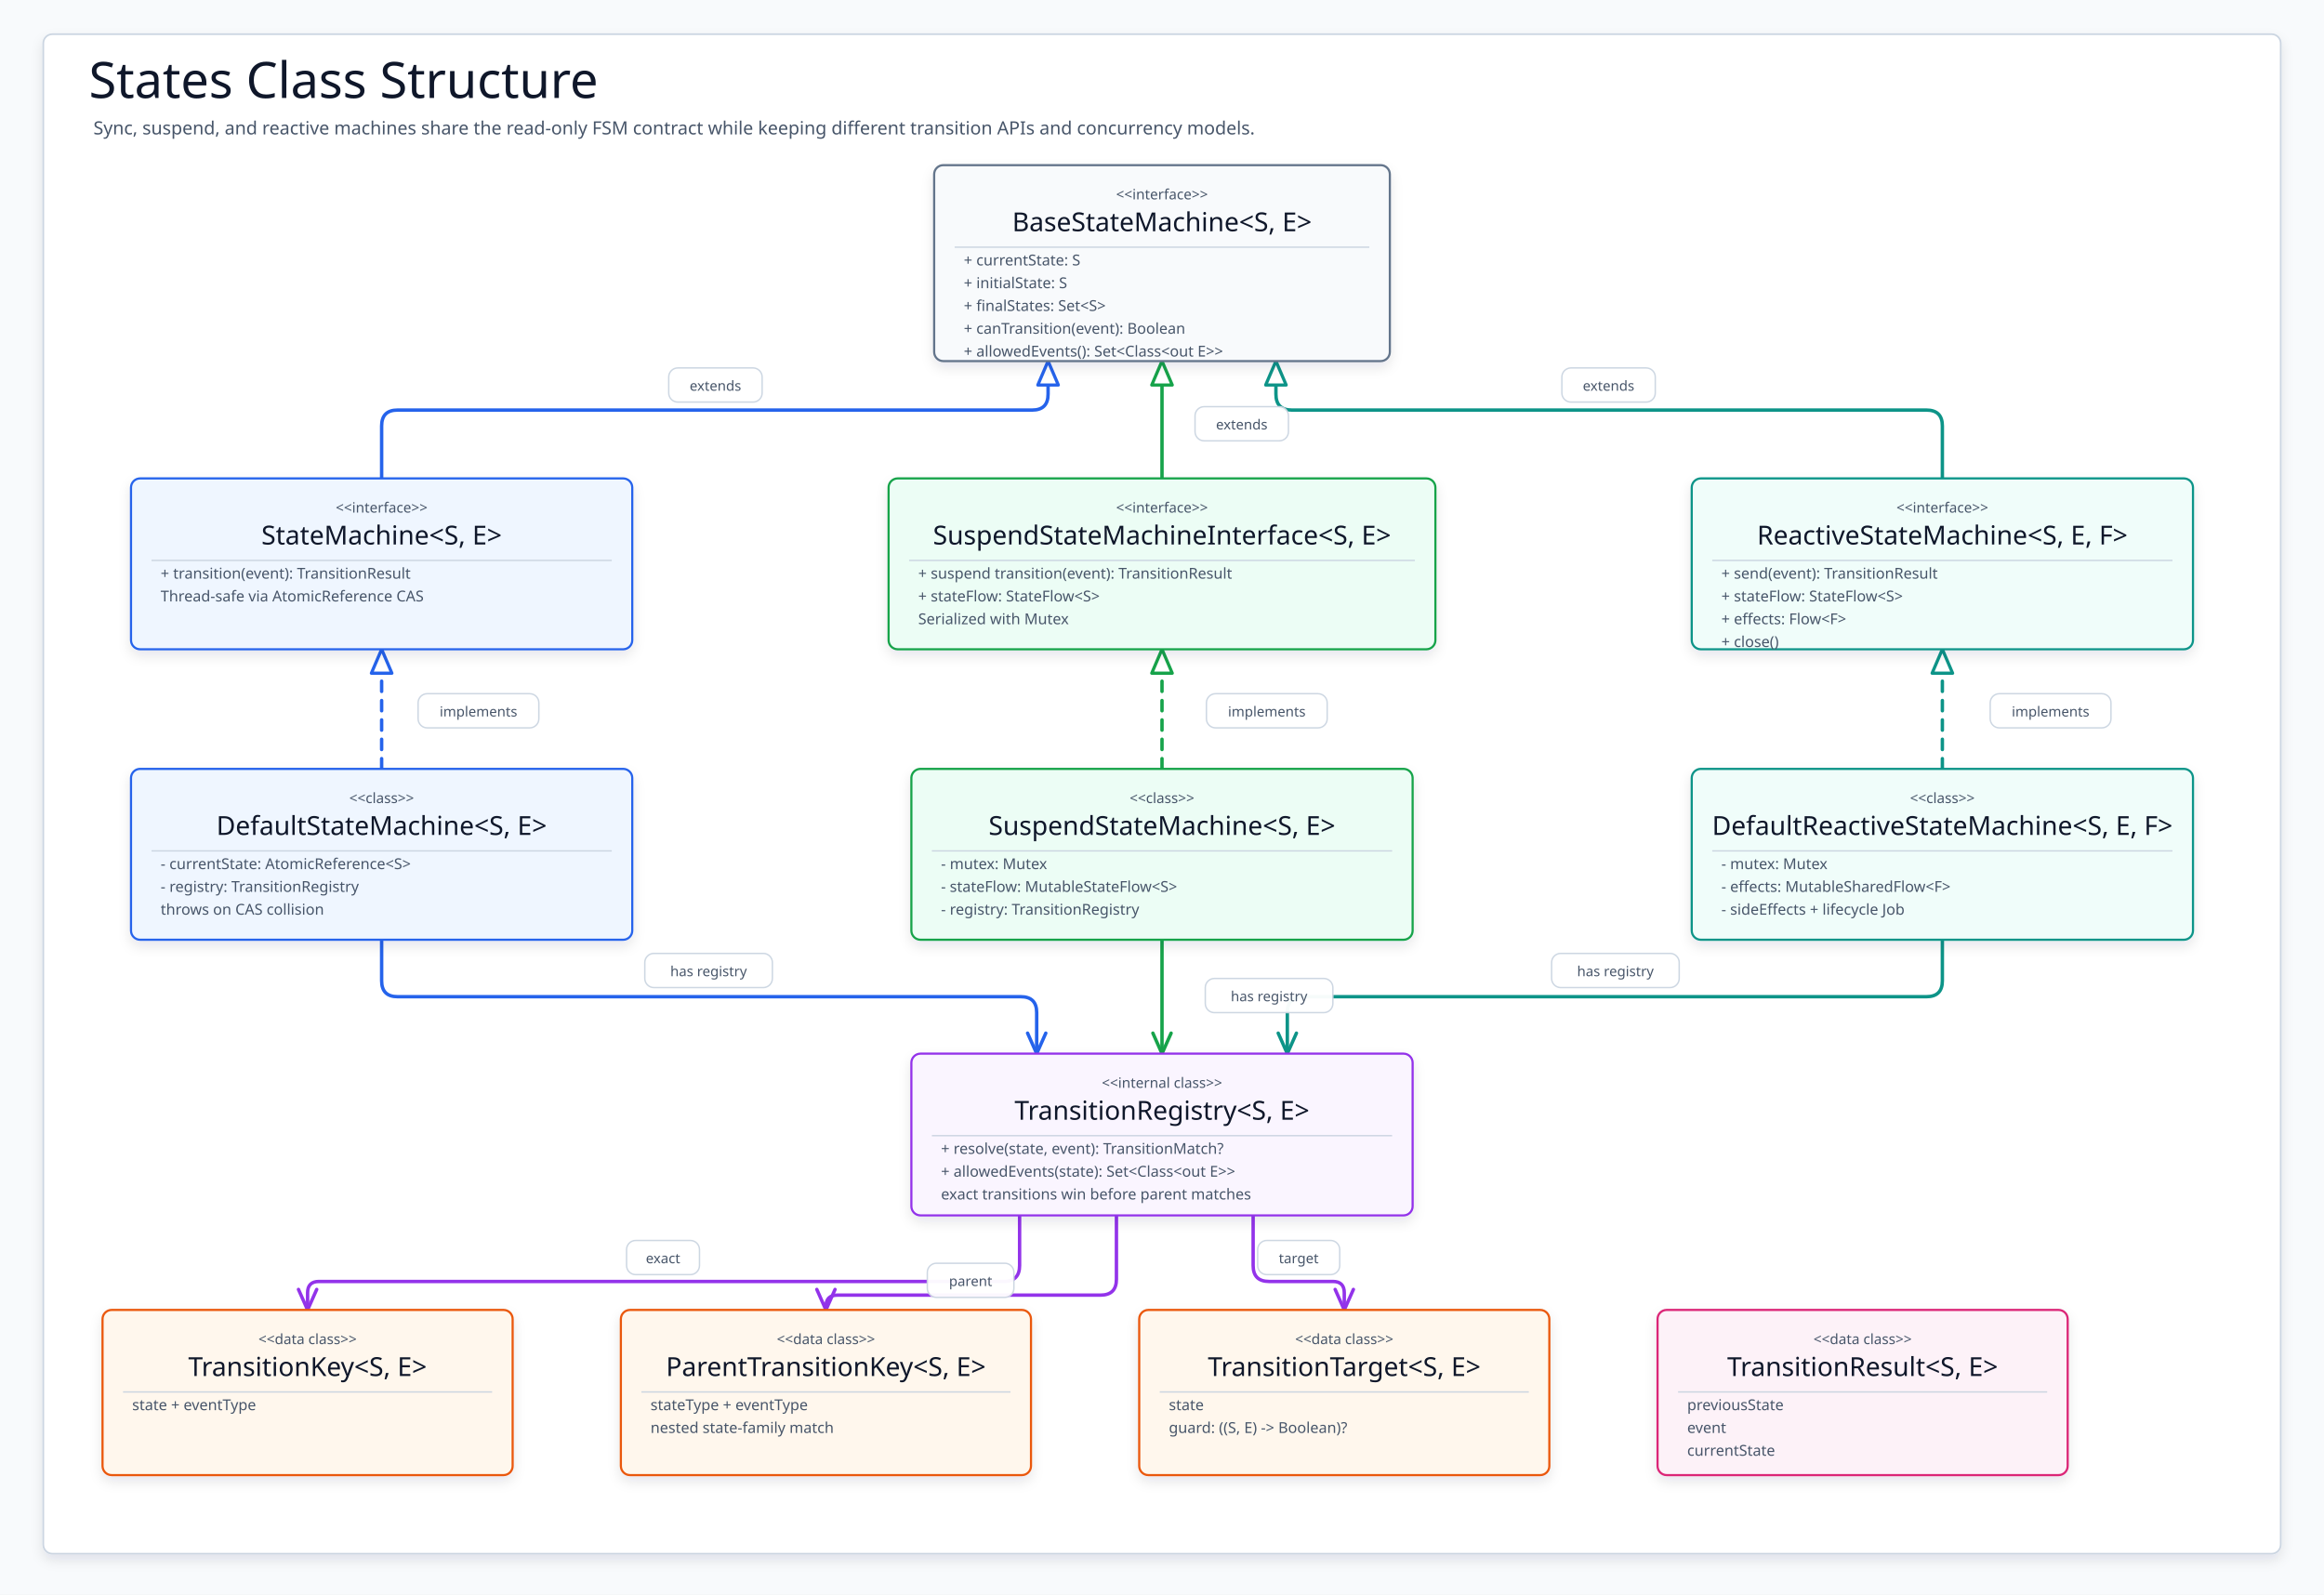
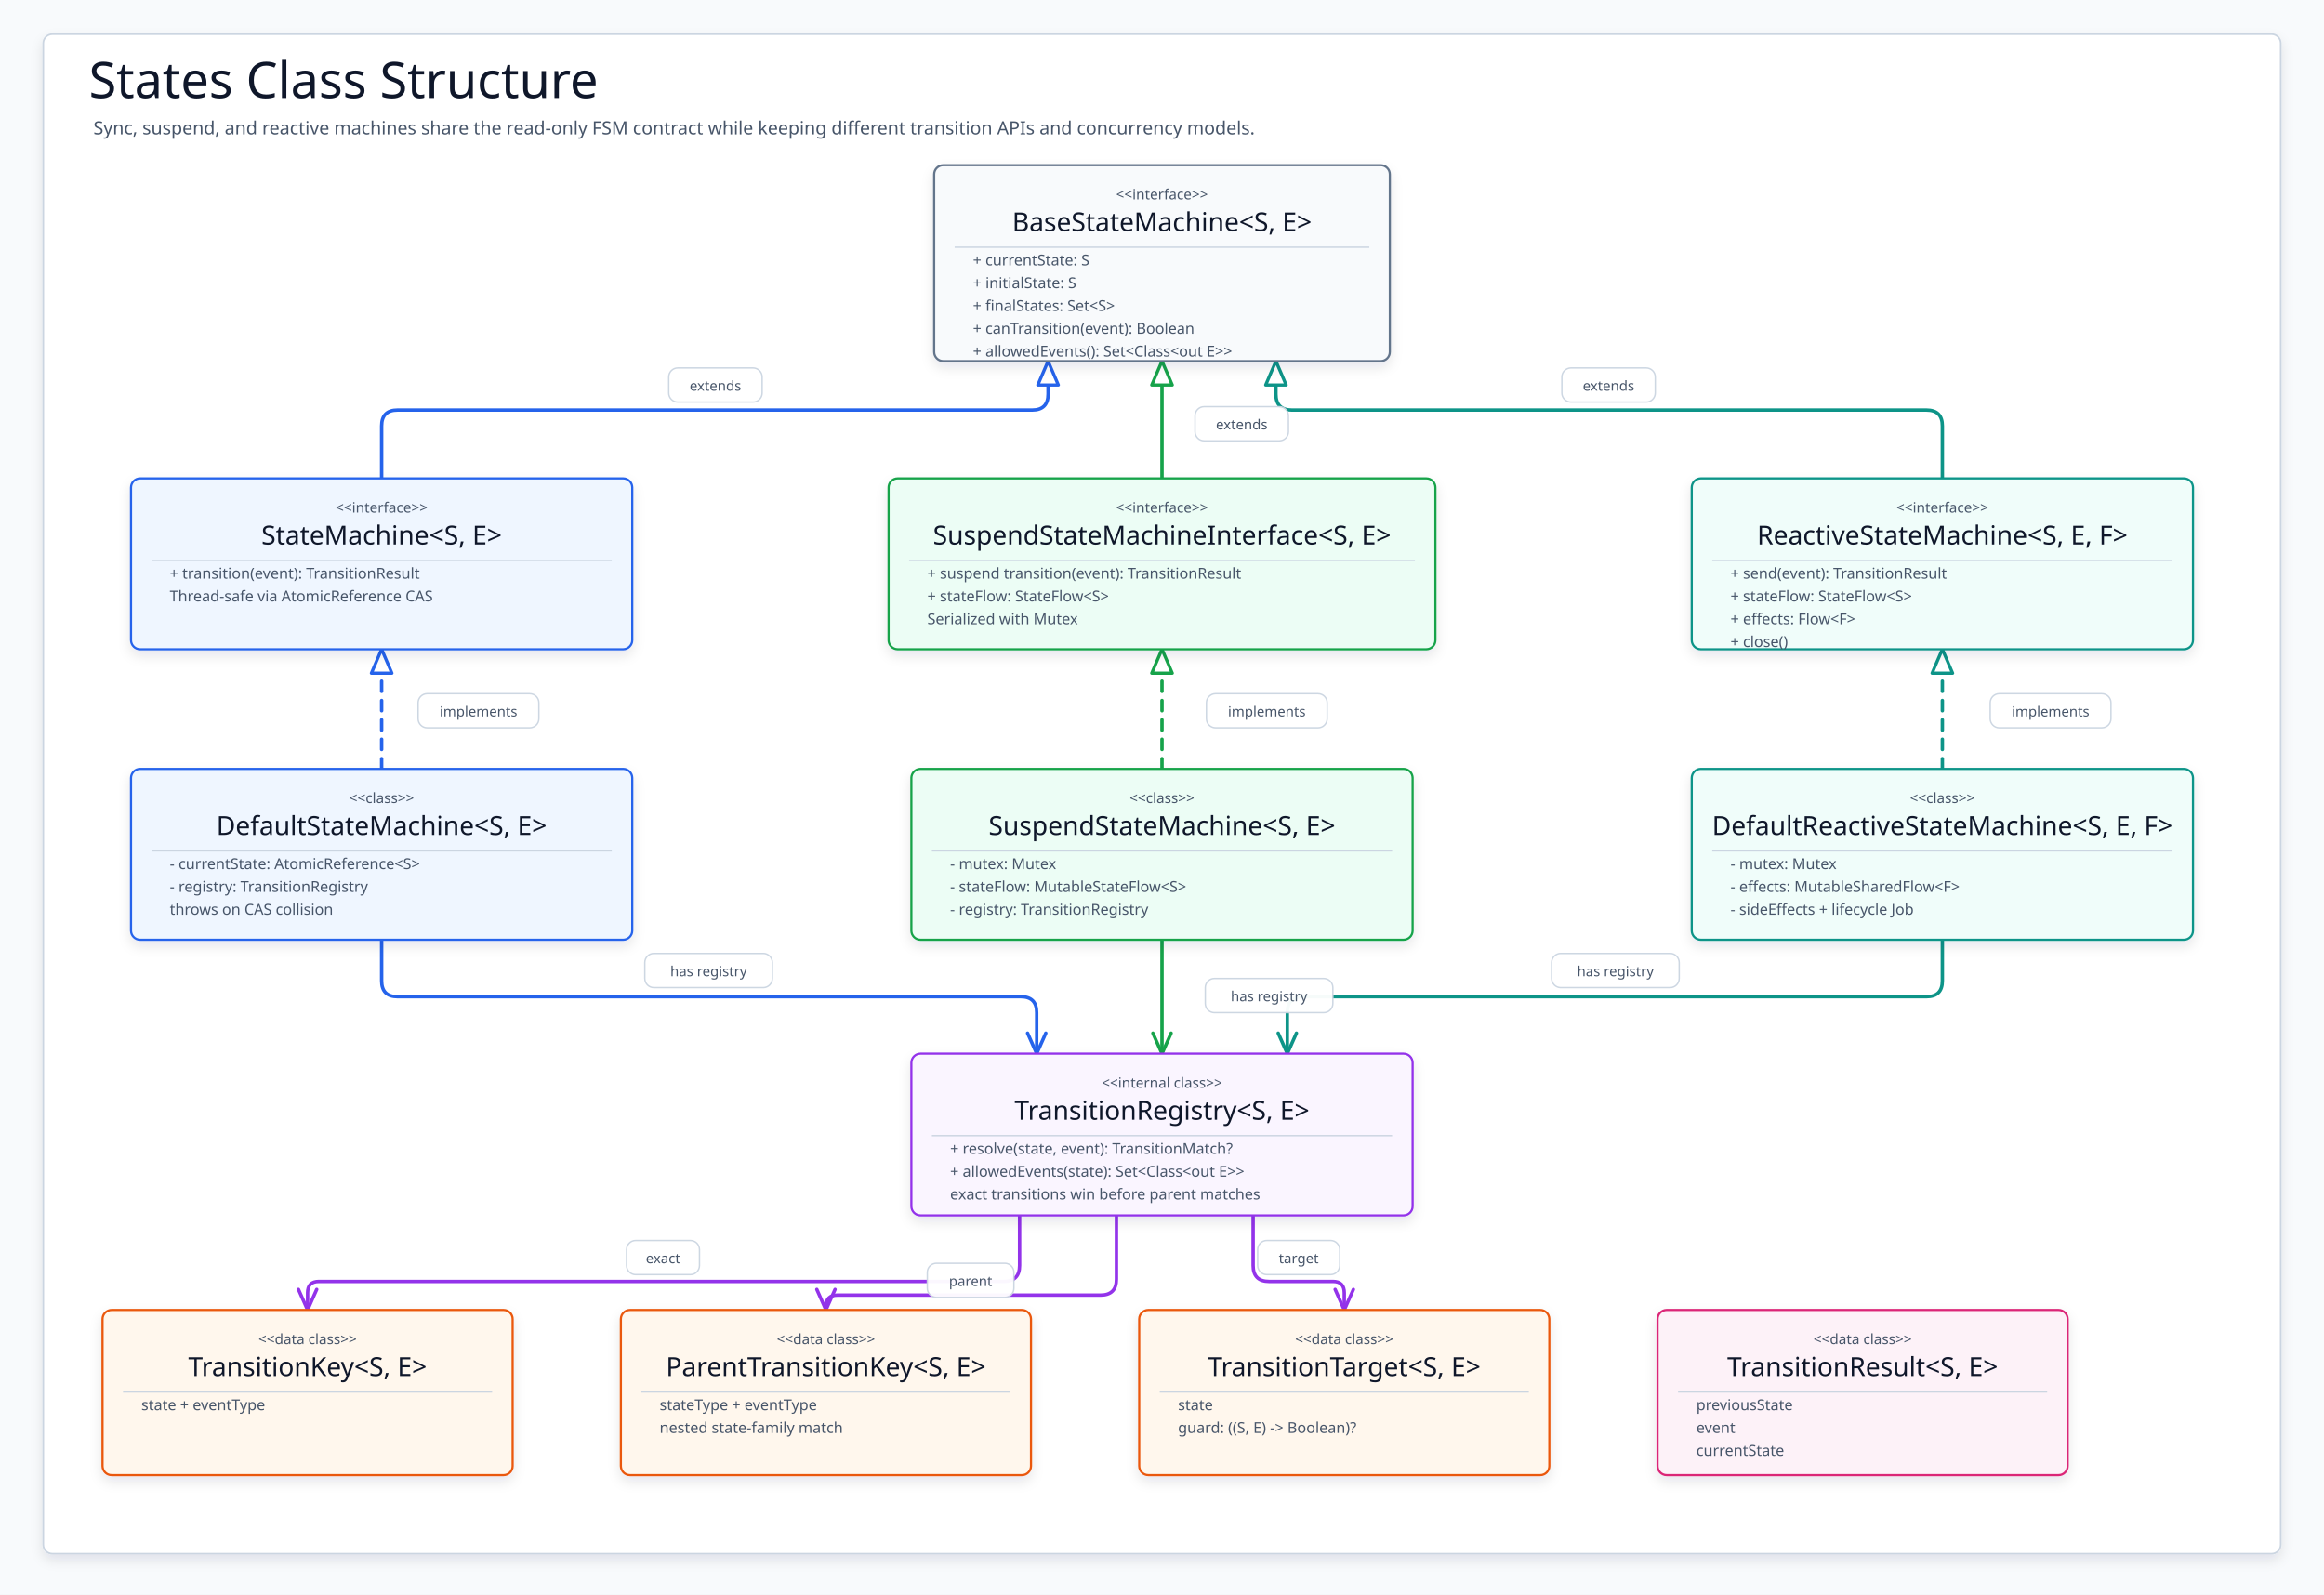
<svg xmlns="http://www.w3.org/2000/svg" width="2040" height="1400" viewBox="0 0 2040 1400" role="img" aria-label="States Class Structure">
  <defs>
    <filter id="softShadow" x="-8%" y="-10%" width="116%" height="124%">
      <feDropShadow dx="0" dy="5" stdDeviation="5" flood-color="#0F172A" flood-opacity="0.10" />
    </filter>
    <marker id="arrow-syncBase" markerWidth="22" markerHeight="18" refX="20" refY="9" orient="auto" markerUnits="userSpaceOnUse" viewBox="0 0 22 18">
      <path stroke-dasharray="none" d="M2 2 L20 9 L2 16 Z" fill="#FFFFFF" stroke="#2563EB" stroke-width="2.4" style="stroke-dasharray:none" />
    </marker>
    <marker id="arrow-suspendBase" markerWidth="22" markerHeight="18" refX="20" refY="9" orient="auto" markerUnits="userSpaceOnUse" viewBox="0 0 22 18">
      <path stroke-dasharray="none" d="M2 2 L20 9 L2 16 Z" fill="#FFFFFF" stroke="#16A34A" stroke-width="2.4" style="stroke-dasharray:none" />
    </marker>
    <marker id="arrow-reactiveBase" markerWidth="22" markerHeight="18" refX="20" refY="9" orient="auto" markerUnits="userSpaceOnUse" viewBox="0 0 22 18">
      <path stroke-dasharray="none" d="M2 2 L20 9 L2 16 Z" fill="#FFFFFF" stroke="#0D9488" stroke-width="2.4" style="stroke-dasharray:none" />
    </marker>
    <marker id="arrow-syncImplApi" markerWidth="22" markerHeight="18" refX="20" refY="9" orient="auto" markerUnits="userSpaceOnUse" viewBox="0 0 22 18">
      <path stroke-dasharray="none" d="M2 2 L20 9 L2 16 Z" fill="#FFFFFF" stroke="#2563EB" stroke-width="2.4" style="stroke-dasharray:none" stroke-linejoin="round" />
    </marker>
    <marker id="arrow-suspendImplApi" markerWidth="22" markerHeight="18" refX="20" refY="9" orient="auto" markerUnits="userSpaceOnUse" viewBox="0 0 22 18">
      <path stroke-dasharray="none" d="M2 2 L20 9 L2 16 Z" fill="#FFFFFF" stroke="#16A34A" stroke-width="2.4" style="stroke-dasharray:none" stroke-linejoin="round" />
    </marker>
    <marker id="arrow-reactiveImplApi" markerWidth="22" markerHeight="18" refX="20" refY="9" orient="auto" markerUnits="userSpaceOnUse" viewBox="0 0 22 18">
      <path stroke-dasharray="none" d="M2 2 L20 9 L2 16 Z" fill="#FFFFFF" stroke="#0D9488" stroke-width="2.4" style="stroke-dasharray:none" stroke-linejoin="round" />
    </marker>
    <marker id="arrow-syncRegistry" markerWidth="18" markerHeight="14" refX="16" refY="7" orient="auto" markerUnits="userSpaceOnUse" viewBox="0 0 18 14">
      <path stroke-dasharray="none" d="M2 2 L16 7 L2 12" fill="none" stroke="#2563EB" stroke-width="2.4" stroke-linecap="round" stroke-linejoin="round" style="stroke-dasharray:none" />
    </marker>
    <marker id="arrow-suspendRegistry" markerWidth="18" markerHeight="14" refX="16" refY="7" orient="auto" markerUnits="userSpaceOnUse" viewBox="0 0 18 14">
      <path stroke-dasharray="none" d="M2 2 L16 7 L2 12" fill="none" stroke="#16A34A" stroke-width="2.4" stroke-linecap="round" stroke-linejoin="round" style="stroke-dasharray:none" />
    </marker>
    <marker id="arrow-reactiveRegistry" markerWidth="18" markerHeight="14" refX="16" refY="7" orient="auto" markerUnits="userSpaceOnUse" viewBox="0 0 18 14">
      <path stroke-dasharray="none" d="M2 2 L16 7 L2 12" fill="none" stroke="#0D9488" stroke-width="2.4" stroke-linecap="round" stroke-linejoin="round" style="stroke-dasharray:none" />
    </marker>
    <marker id="arrow-registryKey" markerWidth="18" markerHeight="14" refX="16" refY="7" orient="auto" markerUnits="userSpaceOnUse" viewBox="0 0 18 14">
      <path stroke-dasharray="none" d="M2 2 L16 7 L2 12" fill="none" stroke="#9333EA" stroke-width="2.4" stroke-linecap="round" stroke-linejoin="round" style="stroke-dasharray:none" />
    </marker>
    <marker id="arrow-registryParent" markerWidth="18" markerHeight="14" refX="16" refY="7" orient="auto" markerUnits="userSpaceOnUse" viewBox="0 0 18 14">
      <path stroke-dasharray="none" d="M2 2 L16 7 L2 12" fill="none" stroke="#9333EA" stroke-width="2.4" stroke-linecap="round" stroke-linejoin="round" style="stroke-dasharray:none" />
    </marker>
    <marker id="arrow-registryTarget" markerWidth="18" markerHeight="14" refX="16" refY="7" orient="auto" markerUnits="userSpaceOnUse" viewBox="0 0 18 14">
      <path stroke-dasharray="none" d="M2 2 L16 7 L2 12" fill="none" stroke="#9333EA" stroke-width="2.4" stroke-linecap="round" stroke-linejoin="round" style="stroke-dasharray:none" />
    </marker>
    <style>svg{font-family:"Architects Daughter","Comic Mono","Comic Sans MS",ui-sans-serif,system-ui,sans-serif}.canvas{fill:#F8FAFC}.frame{fill:#FFFFFF;stroke:#CBD5E1;stroke-width:1.5;filter:url(#softShadow)}.title{font-family:"Architects Daughter";font-size:44px;fill:#0F172A}.subtitle{font-family:"Comic Mono";font-size:16px;fill:#475569}.card{filter:url(#softShadow);stroke-width:1.9}.stereo{font-family:"Comic Mono";font-size:12.5px;fill:#475569}.cardTitle{font-family:"Architects Daughter";font-size:23px;fill:#0F172A}.member{font-family:"Comic Mono";font-size:13.2px;fill:#475569}.divider{stroke:#CBD5E1;stroke-width:1.2}.edge{fill:none;stroke-width:3.0;stroke-linecap:round;stroke-linejoin:round}.implements{stroke-dasharray:9 8}.edgeLabel rect{fill:#FFFFFF;stroke:#CBD5E1;stroke-width:1.25;opacity:.96}.edgeLabel text{font-family:"Comic Mono";font-size:12.2px;fill:#475569}</style>
  </defs>
  <rect class="canvas" width="2040" height="1400" />
  <rect class="frame" x="38" y="30" width="1964" height="1334" rx="8" />
  <text class="title" x="78" y="86">States Class Structure</text>
  <text class="subtitle" x="82" y="118">Sync, suspend, and reactive machines share the read-only FSM contract while keeping different transition APIs and concurrency models.</text>
  <g id="edges">
    <path class="edge" d="M 335 420 L 335 374 Q 335 360 349 360 L 906 360 Q 920 360 920 346 L 920 317" stroke="#2563EB" stroke-linecap="round" stroke-linejoin="round" />
    <polygon points="929,338 920,317 911,338" fill="#FFFFFF" stroke="#2563EB" stroke-width="2.8" stroke-linejoin="round" stroke-dasharray="none" style="stroke-dasharray:none!important" />
    <path class="edge" d="M1020 420 L1020 317" stroke="#16A34A" />
    <polygon points="1029,338 1020,317 1011,338" fill="#FFFFFF" stroke="#16A34A" stroke-width="2.8" stroke-linejoin="round" stroke-dasharray="none" style="stroke-dasharray:none!important" />
    <path class="edge" d="M 1705 420 L 1705 374 Q 1705 360 1691 360 L 1134 360 Q 1120 360 1120 346 L 1120 317" stroke="#0D9488" stroke-linecap="round" stroke-linejoin="round" />
    <polygon points="1129,338 1120,317 1111,338" fill="#FFFFFF" stroke="#0D9488" stroke-width="2.8" stroke-linejoin="round" stroke-dasharray="none" style="stroke-dasharray:none!important" />
    <path class="edge implements" d="M335 675 L335 570" stroke="#2563EB" />
    <polygon points="344,591 335,570 326,591" fill="#FFFFFF" stroke="#2563EB" stroke-width="2.8" stroke-linejoin="round" stroke-dasharray="none" style="stroke-dasharray:none!important" />
    <path class="edge implements" d="M1020 675 L1020 570" stroke="#16A34A" />
    <polygon points="1029,591 1020,570 1011,591" fill="#FFFFFF" stroke="#16A34A" stroke-width="2.8" stroke-linejoin="round" stroke-dasharray="none" style="stroke-dasharray:none!important" />
    <path class="edge implements" d="M1705 675 L1705 570" stroke="#0D9488" />
    <polygon points="1714,591 1705,570 1696,591" fill="#FFFFFF" stroke="#0D9488" stroke-width="2.8" stroke-linejoin="round" stroke-dasharray="none" style="stroke-dasharray:none!important" />
    <path class="edge" d="M 335 825 L 335 861 Q 335 875 349 875 L 896 875 Q 910 875 910 889 L 910 925" stroke="#2563EB" stroke-linecap="round" stroke-linejoin="round" />
    <polyline points="902,907 910,925 918,907" fill="none" stroke="#2563EB" stroke-width="3" stroke-linecap="round" stroke-linejoin="round" stroke-dasharray="none" style="stroke-dasharray:none!important" />
    <path class="edge" d="M1020 825 L1020 925" stroke="#16A34A" />
    <polyline points="1012,907 1020,925 1028,907" fill="none" stroke="#16A34A" stroke-width="3" stroke-linecap="round" stroke-linejoin="round" stroke-dasharray="none" style="stroke-dasharray:none!important" />
    <path class="edge" d="M 1705 825 L 1705 861 Q 1705 875 1691 875 L 1144 875 Q 1130 875 1130 889 L 1130 925" stroke="#0D9488" stroke-linecap="round" stroke-linejoin="round" />
    <polyline points="1122,907 1130,925 1138,907" fill="none" stroke="#0D9488" stroke-width="3" stroke-linecap="round" stroke-linejoin="round" stroke-dasharray="none" style="stroke-dasharray:none!important" />
    <path class="edge" d="M 895 1067 L 895 1111 Q 895 1125 881 1125 L 280 1125 Q 270 1125 270 1135 L 270 1150" stroke="#9333EA" stroke-linecap="round" stroke-linejoin="round" />
    <polyline points="262,1132 270,1150 278,1132" fill="none" stroke="#9333EA" stroke-width="3" stroke-linecap="round" stroke-linejoin="round" stroke-dasharray="none" style="stroke-dasharray:none!important" />
    <path class="edge" d="M 980 1067 L 980 1123 Q 980 1137 966 1137 L 735 1137 Q 725 1137 725 1147 L 725 1150" stroke="#9333EA" stroke-linecap="round" stroke-linejoin="round" />
    <polyline points="717,1132 725,1150 733,1132" fill="none" stroke="#9333EA" stroke-width="3" stroke-linecap="round" stroke-linejoin="round" stroke-dasharray="none" style="stroke-dasharray:none!important" />
    <path class="edge" d="M 1100 1067 L 1100 1111 Q 1100 1125 1114 1125 L 1170 1125 Q 1180 1125 1180 1135 L 1180 1150" stroke="#9333EA" stroke-linecap="round" stroke-linejoin="round" />
    <polyline points="1172,1132 1180,1150 1188,1132" fill="none" stroke="#9333EA" stroke-width="3" stroke-linecap="round" stroke-linejoin="round" stroke-dasharray="none" style="stroke-dasharray:none!important" />
  </g>
  <g id="labels">
    <g class="edgeLabel" transform="translate(587 323)">
      <rect width="82" height="30" rx="8" />
      <text x="41" y="20" text-anchor="middle">extends</text>
    </g>
    <g class="edgeLabel" transform="translate(1049 357)">
      <rect width="82" height="30" rx="8" />
      <text x="41" y="20" text-anchor="middle">extends</text>
    </g>
    <g class="edgeLabel" transform="translate(1371 323)">
      <rect width="82" height="30" rx="8" />
      <text x="41" y="20" text-anchor="middle">extends</text>
    </g>
    <g class="edgeLabel" transform="translate(367 609)">
      <rect width="106" height="30" rx="8" />
      <text x="53" y="20" text-anchor="middle">implements</text>
    </g>
    <g class="edgeLabel" transform="translate(1059 609)">
      <rect width="106" height="30" rx="8" />
      <text x="53" y="20" text-anchor="middle">implements</text>
    </g>
    <g class="edgeLabel" transform="translate(1747 609)">
      <rect width="106" height="30" rx="8" />
      <text x="53" y="20" text-anchor="middle">implements</text>
    </g>
    <g class="edgeLabel" transform="translate(566 837)">
      <rect width="112" height="30" rx="8" />
      <text x="56" y="20" text-anchor="middle">has registry</text>
    </g>
    <g class="edgeLabel" transform="translate(1058 859)">
      <rect width="112" height="30" rx="8" />
      <text x="56" y="20" text-anchor="middle">has registry</text>
    </g>
    <g class="edgeLabel" transform="translate(1362 837)">
      <rect width="112" height="30" rx="8" />
      <text x="56" y="20" text-anchor="middle">has registry</text>
    </g>
    <g class="edgeLabel" transform="translate(550 1089)">
      <rect width="64" height="30" rx="8" />
      <text x="32" y="20" text-anchor="middle">exact</text>
    </g>
    <g class="edgeLabel" transform="translate(814 1109)">
      <rect width="76" height="30" rx="8" />
      <text x="38" y="20" text-anchor="middle">parent</text>
    </g>
    <g class="edgeLabel" transform="translate(1104 1089)">
      <rect width="72" height="30" rx="8" />
      <text x="36" y="20" text-anchor="middle">target</text>
    </g>
  </g>
  <g id="base">
    <rect class="card" x="820" y="145" width="400" height="172" rx="8" fill="#F8FAFC" stroke="#64748B" />
    <text class="stereo" x="1020" y="175" text-anchor="middle">&lt;&lt;interface&gt;&gt;</text>
    <text class="cardTitle" x="1020" y="203" text-anchor="middle">BaseStateMachine&lt;S, E&gt;</text>
    <line class="divider" x1="838" y1="217" x2="1202" y2="217" />
-     <text class="member" x="846" y="233">+ currentState: S</text>
-     <text class="member" x="846" y="253">+ initialState: S</text>
-     <text class="member" x="846" y="273">+ finalStates: Set&lt;S&gt;</text>
-     <text class="member" x="846" y="293">+ canTransition(event): Boolean</text>
-     <text class="member" x="846" y="313">+ allowedEvents(): Set&lt;Class&lt;out E&gt;&gt;</text>
+     <text class="member" x="854" y="233">+ currentState: S</text>
+     <text class="member" x="854" y="253">+ initialState: S</text>
+     <text class="member" x="854" y="273">+ finalStates: Set&lt;S&gt;</text>
+     <text class="member" x="854" y="293">+ canTransition(event): Boolean</text>
+     <text class="member" x="854" y="313">+ allowedEvents(): Set&lt;Class&lt;out E&gt;&gt;</text>
  </g>
  <g id="syncApi">
    <rect class="card" x="115" y="420" width="440" height="150" rx="8" fill="#EFF6FF" stroke="#2563EB" />
    <text class="stereo" x="335" y="450" text-anchor="middle">&lt;&lt;interface&gt;&gt;</text>
    <text class="cardTitle" x="335" y="478" text-anchor="middle">StateMachine&lt;S, E&gt;</text>
    <line class="divider" x1="133" y1="492" x2="537" y2="492" />
-     <text class="member" x="141" y="508">+ transition(event): TransitionResult</text>
-     <text class="member" x="141" y="528">Thread-safe via AtomicReference CAS</text>
+     <text class="member" x="149" y="508">+ transition(event): TransitionResult</text>
+     <text class="member" x="149" y="528">Thread-safe via AtomicReference CAS</text>
  </g>
  <g id="suspendApi">
    <rect class="card" x="780" y="420" width="480" height="150" rx="8" fill="#ECFDF5" stroke="#16A34A" />
    <text class="stereo" x="1020" y="450" text-anchor="middle">&lt;&lt;interface&gt;&gt;</text>
    <text class="cardTitle" x="1020" y="478" text-anchor="middle">SuspendStateMachineInterface&lt;S, E&gt;</text>
    <line class="divider" x1="798" y1="492" x2="1242" y2="492" />
-     <text class="member" x="806" y="508">+ suspend transition(event): TransitionResult</text>
-     <text class="member" x="806" y="528">+ stateFlow: StateFlow&lt;S&gt;</text>
-     <text class="member" x="806" y="548">Serialized with Mutex</text>
+     <text class="member" x="814" y="508">+ suspend transition(event): TransitionResult</text>
+     <text class="member" x="814" y="528">+ stateFlow: StateFlow&lt;S&gt;</text>
+     <text class="member" x="814" y="548">Serialized with Mutex</text>
  </g>
  <g id="reactiveApi">
    <rect class="card" x="1485" y="420" width="440" height="150" rx="8" fill="#F0FDFA" stroke="#0D9488" />
    <text class="stereo" x="1705" y="450" text-anchor="middle">&lt;&lt;interface&gt;&gt;</text>
    <text class="cardTitle" x="1705" y="478" text-anchor="middle">ReactiveStateMachine&lt;S, E, F&gt;</text>
    <line class="divider" x1="1503" y1="492" x2="1907" y2="492" />
-     <text class="member" x="1511" y="508">+ send(event): TransitionResult</text>
-     <text class="member" x="1511" y="528">+ stateFlow: StateFlow&lt;S&gt;</text>
-     <text class="member" x="1511" y="548">+ effects: Flow&lt;F&gt;</text>
-     <text class="member" x="1511" y="568">+ close()</text>
+     <text class="member" x="1519" y="508">+ send(event): TransitionResult</text>
+     <text class="member" x="1519" y="528">+ stateFlow: StateFlow&lt;S&gt;</text>
+     <text class="member" x="1519" y="548">+ effects: Flow&lt;F&gt;</text>
+     <text class="member" x="1519" y="568">+ close()</text>
  </g>
  <g id="syncImpl">
    <rect class="card" x="115" y="675" width="440" height="150" rx="8" fill="#EFF6FF" stroke="#2563EB" />
    <text class="stereo" x="335" y="705" text-anchor="middle">&lt;&lt;class&gt;&gt;</text>
    <text class="cardTitle" x="335" y="733" text-anchor="middle">DefaultStateMachine&lt;S, E&gt;</text>
    <line class="divider" x1="133" y1="747" x2="537" y2="747" />
-     <text class="member" x="141" y="763">- currentState: AtomicReference&lt;S&gt;</text>
-     <text class="member" x="141" y="783">- registry: TransitionRegistry</text>
-     <text class="member" x="141" y="803">throws on CAS collision</text>
+     <text class="member" x="149" y="763">- currentState: AtomicReference&lt;S&gt;</text>
+     <text class="member" x="149" y="783">- registry: TransitionRegistry</text>
+     <text class="member" x="149" y="803">throws on CAS collision</text>
  </g>
  <g id="suspendImpl">
    <rect class="card" x="800" y="675" width="440" height="150" rx="8" fill="#ECFDF5" stroke="#16A34A" />
    <text class="stereo" x="1020" y="705" text-anchor="middle">&lt;&lt;class&gt;&gt;</text>
    <text class="cardTitle" x="1020" y="733" text-anchor="middle">SuspendStateMachine&lt;S, E&gt;</text>
    <line class="divider" x1="818" y1="747" x2="1222" y2="747" />
-     <text class="member" x="826" y="763">- mutex: Mutex</text>
-     <text class="member" x="826" y="783">- stateFlow: MutableStateFlow&lt;S&gt;</text>
-     <text class="member" x="826" y="803">- registry: TransitionRegistry</text>
+     <text class="member" x="834" y="763">- mutex: Mutex</text>
+     <text class="member" x="834" y="783">- stateFlow: MutableStateFlow&lt;S&gt;</text>
+     <text class="member" x="834" y="803">- registry: TransitionRegistry</text>
  </g>
  <g id="reactiveImpl">
    <rect class="card" x="1485" y="675" width="440" height="150" rx="8" fill="#F0FDFA" stroke="#0D9488" />
    <text class="stereo" x="1705" y="705" text-anchor="middle">&lt;&lt;class&gt;&gt;</text>
    <text class="cardTitle" x="1705" y="733" text-anchor="middle">DefaultReactiveStateMachine&lt;S, E, F&gt;</text>
    <line class="divider" x1="1503" y1="747" x2="1907" y2="747" />
-     <text class="member" x="1511" y="763">- mutex: Mutex</text>
-     <text class="member" x="1511" y="783">- effects: MutableSharedFlow&lt;F&gt;</text>
-     <text class="member" x="1511" y="803">- sideEffects + lifecycle Job</text>
+     <text class="member" x="1519" y="763">- mutex: Mutex</text>
+     <text class="member" x="1519" y="783">- effects: MutableSharedFlow&lt;F&gt;</text>
+     <text class="member" x="1519" y="803">- sideEffects + lifecycle Job</text>
  </g>
  <g id="registry">
    <rect class="card" x="800" y="925" width="440" height="142" rx="8" fill="#FAF5FF" stroke="#9333EA" />
    <text class="stereo" x="1020" y="955" text-anchor="middle">&lt;&lt;internal class&gt;&gt;</text>
    <text class="cardTitle" x="1020" y="983" text-anchor="middle">TransitionRegistry&lt;S, E&gt;</text>
    <line class="divider" x1="818" y1="997" x2="1222" y2="997" />
-     <text class="member" x="826" y="1013">+ resolve(state, event): TransitionMatch?</text>
-     <text class="member" x="826" y="1033">+ allowedEvents(state): Set&lt;Class&lt;out E&gt;&gt;</text>
-     <text class="member" x="826" y="1053">exact transitions win before parent matches</text>
+     <text class="member" x="834" y="1013">+ resolve(state, event): TransitionMatch?</text>
+     <text class="member" x="834" y="1033">+ allowedEvents(state): Set&lt;Class&lt;out E&gt;&gt;</text>
+     <text class="member" x="834" y="1053">exact transitions win before parent matches</text>
  </g>
  <g id="key">
    <rect class="card" x="90" y="1150" width="360" height="145" rx="8" fill="#FFF7ED" stroke="#EA580C" />
    <text class="stereo" x="270" y="1180" text-anchor="middle">&lt;&lt;data class&gt;&gt;</text>
    <text class="cardTitle" x="270" y="1208" text-anchor="middle">TransitionKey&lt;S, E&gt;</text>
    <line class="divider" x1="108" y1="1222" x2="432" y2="1222" />
-     <text class="member" x="116" y="1238">state + eventType</text>
+     <text class="member" x="124" y="1238">state + eventType</text>
  </g>
  <g id="parentKey">
    <rect class="card" x="545" y="1150" width="360" height="145" rx="8" fill="#FFF7ED" stroke="#EA580C" />
    <text class="stereo" x="725" y="1180" text-anchor="middle">&lt;&lt;data class&gt;&gt;</text>
    <text class="cardTitle" x="725" y="1208" text-anchor="middle">ParentTransitionKey&lt;S, E&gt;</text>
    <line class="divider" x1="563" y1="1222" x2="887" y2="1222" />
-     <text class="member" x="571" y="1238">stateType + eventType</text>
-     <text class="member" x="571" y="1258">nested state-family match</text>
+     <text class="member" x="579" y="1238">stateType + eventType</text>
+     <text class="member" x="579" y="1258">nested state-family match</text>
  </g>
  <g id="target">
    <rect class="card" x="1000" y="1150" width="360" height="145" rx="8" fill="#FFF7ED" stroke="#EA580C" />
    <text class="stereo" x="1180" y="1180" text-anchor="middle">&lt;&lt;data class&gt;&gt;</text>
    <text class="cardTitle" x="1180" y="1208" text-anchor="middle">TransitionTarget&lt;S, E&gt;</text>
    <line class="divider" x1="1018" y1="1222" x2="1342" y2="1222" />
-     <text class="member" x="1026" y="1238">state</text>
-     <text class="member" x="1026" y="1258">guard: ((S, E) -&gt; Boolean)?</text>
+     <text class="member" x="1034" y="1238">state</text>
+     <text class="member" x="1034" y="1258">guard: ((S, E) -&gt; Boolean)?</text>
  </g>
  <g id="result">
    <rect class="card" x="1455" y="1150" width="360" height="145" rx="8" fill="#FDF2F8" stroke="#DB2777" />
    <text class="stereo" x="1635" y="1180" text-anchor="middle">&lt;&lt;data class&gt;&gt;</text>
    <text class="cardTitle" x="1635" y="1208" text-anchor="middle">TransitionResult&lt;S, E&gt;</text>
    <line class="divider" x1="1473" y1="1222" x2="1797" y2="1222" />
-     <text class="member" x="1481" y="1238">previousState</text>
-     <text class="member" x="1481" y="1258">event</text>
-     <text class="member" x="1481" y="1278">currentState</text>
+     <text class="member" x="1489" y="1238">previousState</text>
+     <text class="member" x="1489" y="1258">event</text>
+     <text class="member" x="1489" y="1278">currentState</text>
  </g>
</svg>
